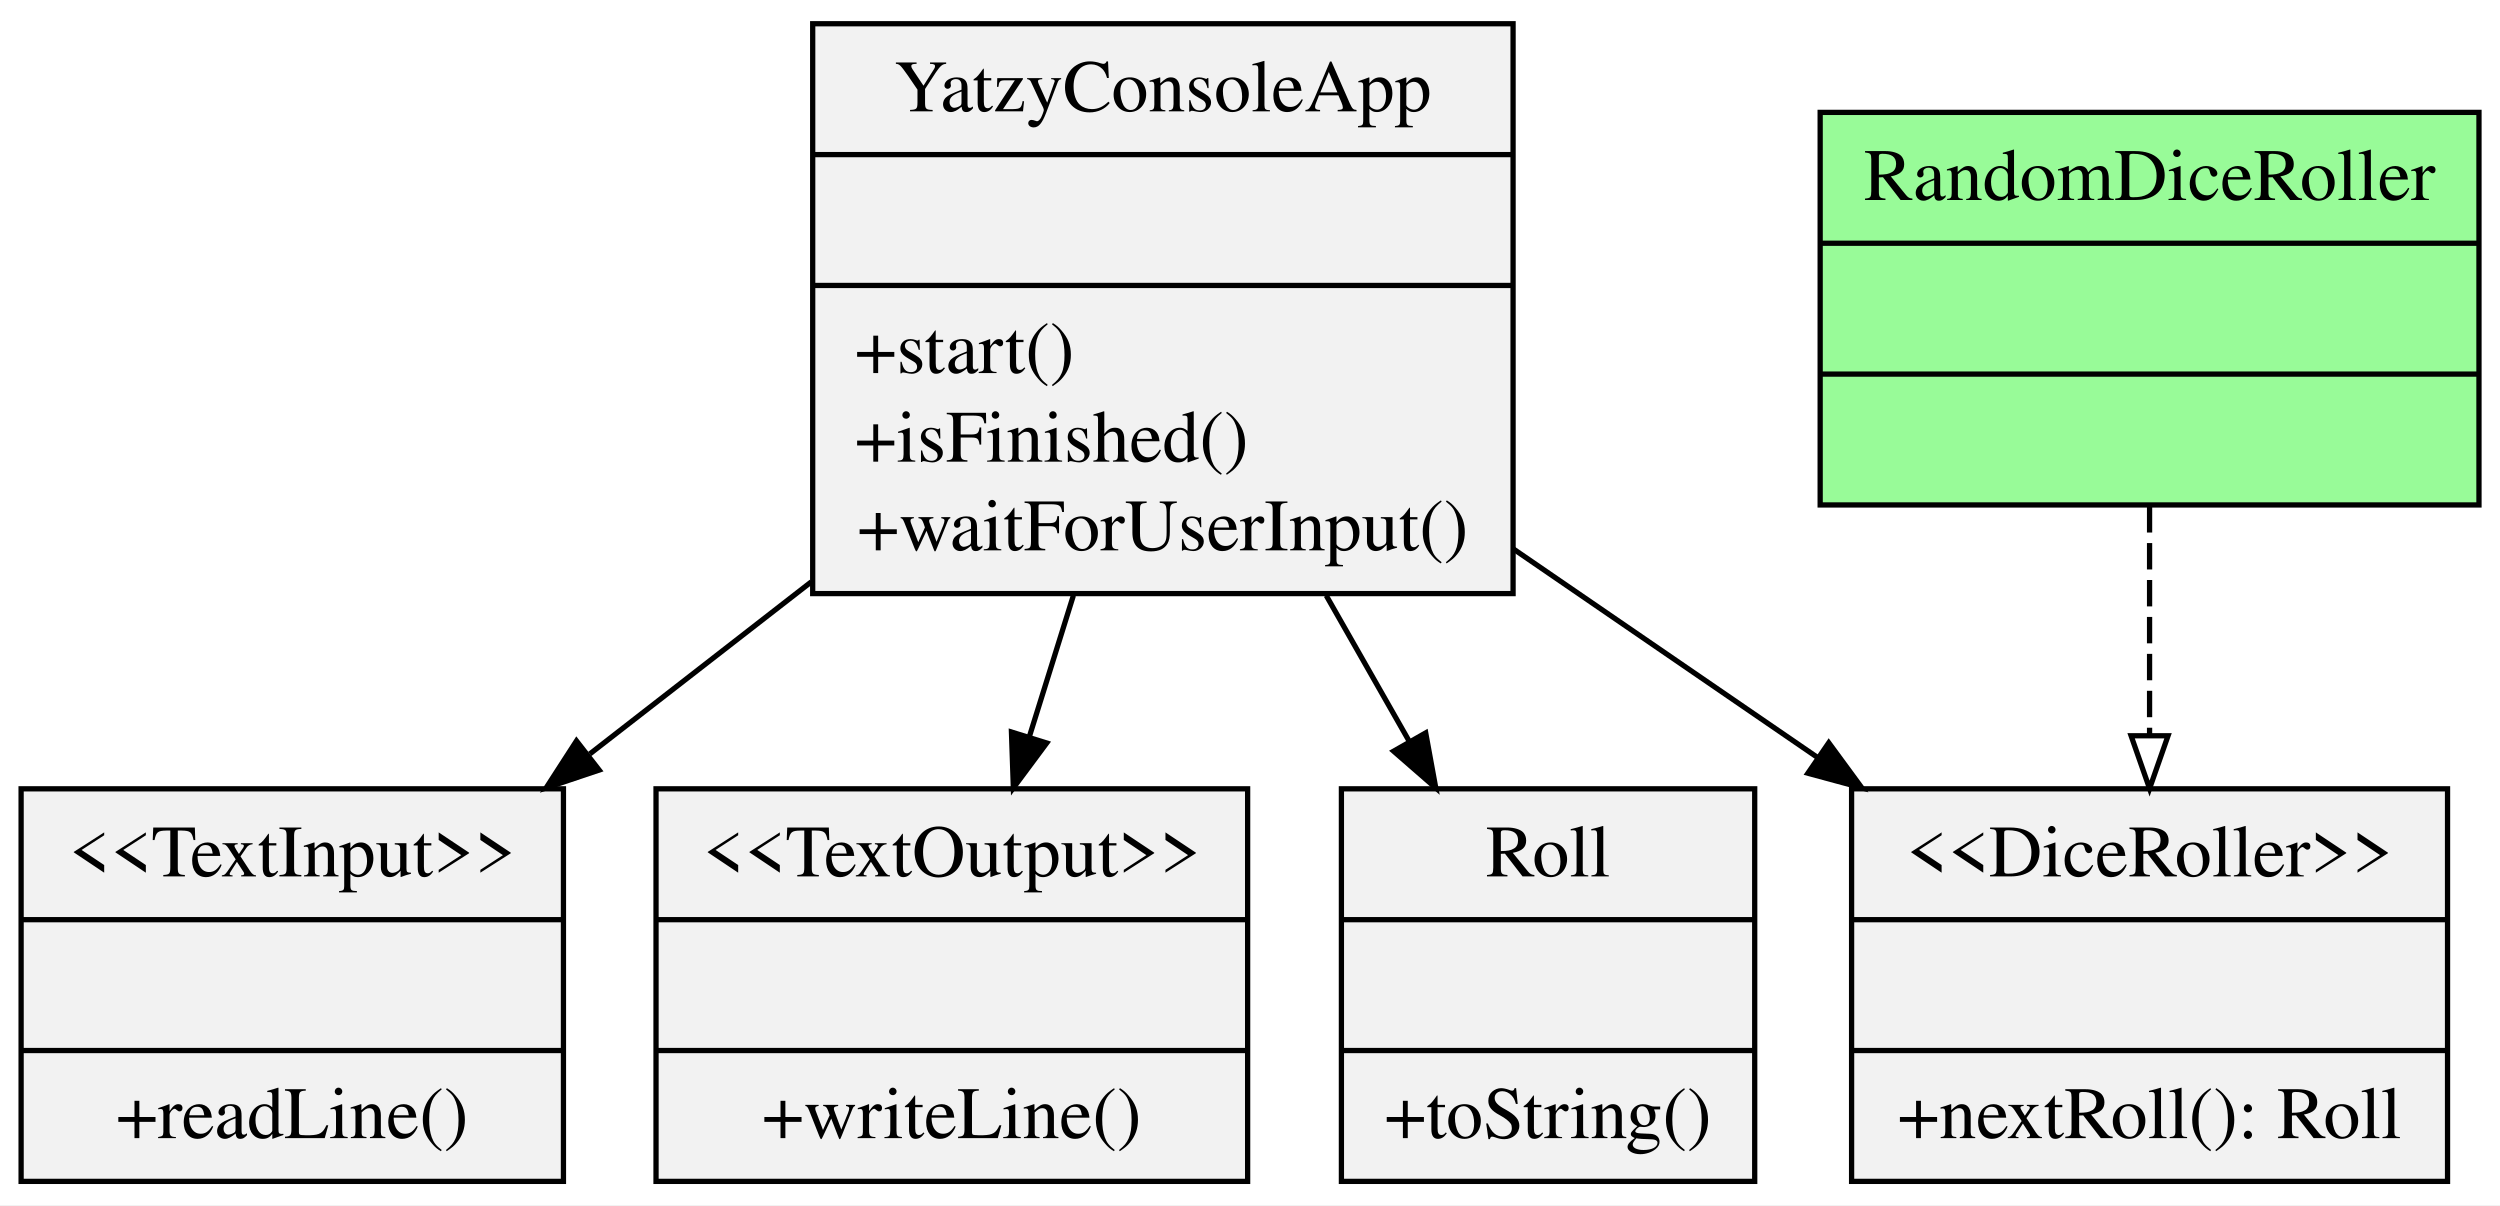
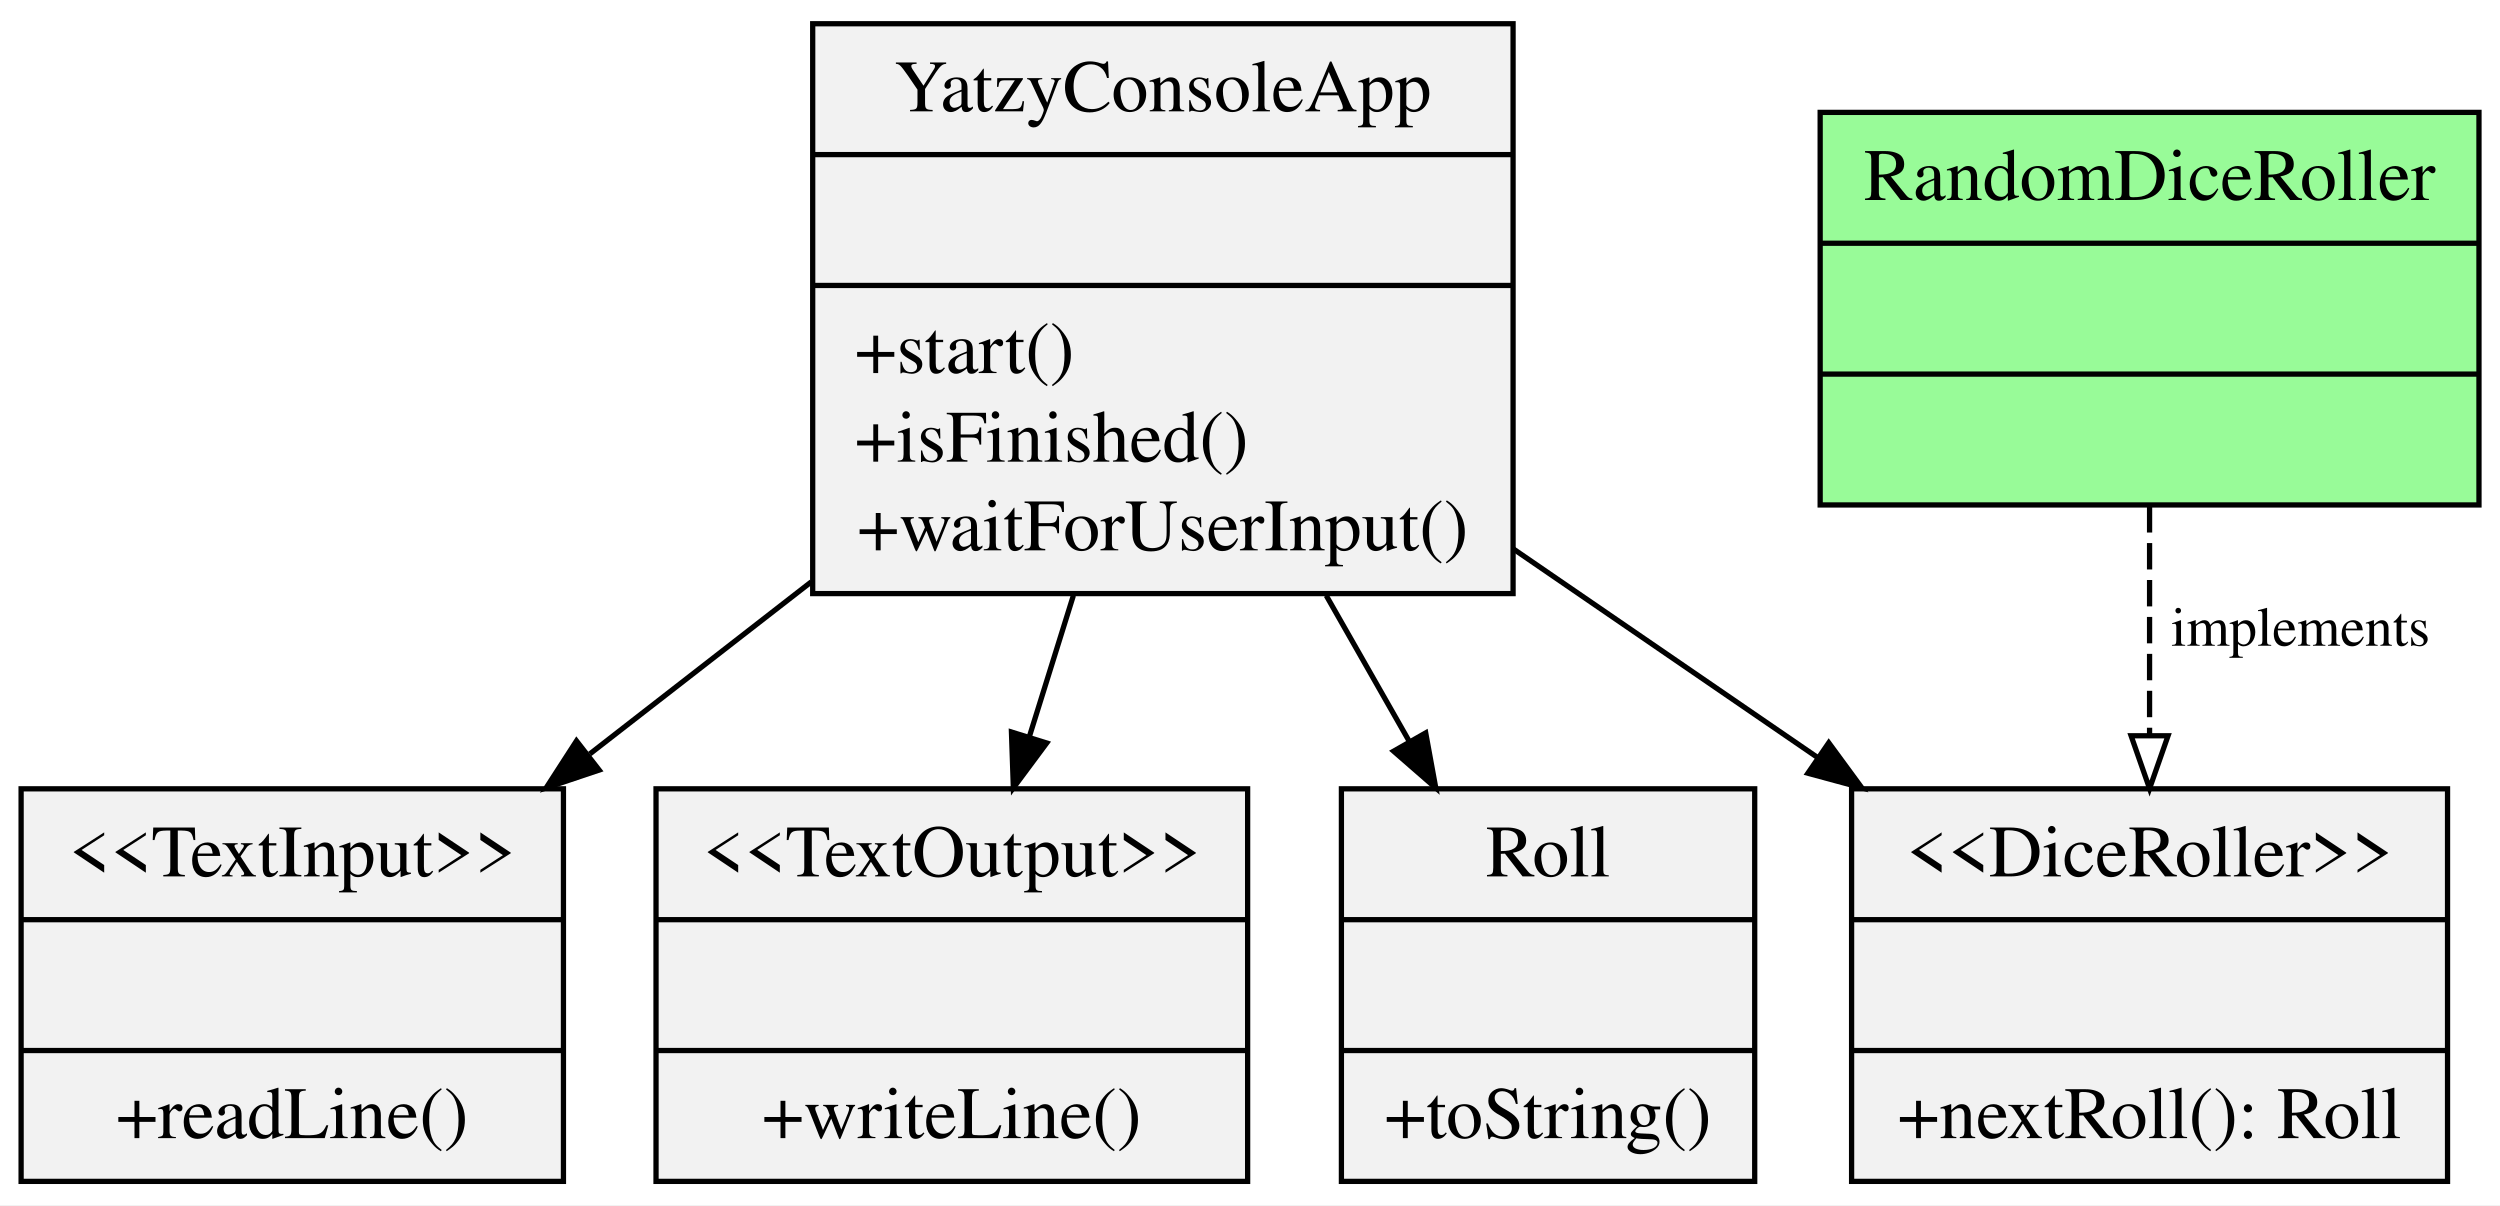
- <svg xmlns="http://www.w3.org/2000/svg" width="800" viewBox="0.00 0.00 360.00 173.53">
+ <svg xmlns="http://www.w3.org/2000/svg" width="800" viewBox="0.00 0.00 360.00 173.53" version="1.1" id="svg136">
+   <defs id="defs140" />
  <g id="graph0" class="graph" transform="scale(.7598 .7598) rotate(0) translate(4 224.4)">
-     <polygon fill="#ffffff" stroke="transparent" points="-4,4 -4,-224.4 469.824,-224.4 469.824,4 -4,4" />
+     <polygon fill="#ffffff" stroke="transparent" points="-4,4 -4,-224.4 469.824,-224.4 469.824,4 -4,4" id="polygon4" />
    <g id="node1" class="node">
-       <polygon fill="#f2f2f2" stroke="#000000" points="150.024,-111.9 150.024,-219.9 282.763,-219.9 282.763,-111.9 150.024,-111.9" />
-       <text text-anchor="middle" x="216.394" y="-203.3" font-family="Times,serif" font-size="14.00" fill="#000000">YatzyConsoleApp</text>
-       <polyline fill="none" stroke="#000000" points="150.024,-195.1 282.763,-195.1 " />
-       <text text-anchor="middle" x="216.394" y="-178.5" font-family="Times,serif" font-size="14.00" fill="#000000"> </text>
-       <polyline fill="none" stroke="#000000" points="150.024,-170.3 282.763,-170.3 " />
-       <text text-anchor="start" x="158.024" y="-153.7" font-family="Times,serif" font-size="14.00" fill="#000000">+start()</text>
-       <text text-anchor="start" x="158.024" y="-136.9" font-family="Times,serif" font-size="14.00" fill="#000000">+isFinished()</text>
-       <text text-anchor="middle" x="216.394" y="-120.1" font-family="Times,serif" font-size="14.00" fill="#000000">+waitForUserInput()</text>
+       <polygon fill="#f2f2f2" stroke="#000000" points="150.024,-111.9 150.024,-219.9 282.763,-219.9 282.763,-111.9 150.024,-111.9" id="polygon8" />
+       <text text-anchor="middle" x="216.394" y="-203.3" font-family="Times,serif" font-size="14.00" fill="#000000" id="text10">YatzyConsoleApp</text>
+       <polyline fill="none" stroke="#000000" points="150.024,-195.1 282.763,-195.1 " id="polyline12" />
+       <text text-anchor="middle" x="216.394" y="-178.5" font-family="Times,serif" font-size="14.00" fill="#000000" id="text14" />
+       <polyline fill="none" stroke="#000000" points="150.024,-170.3 282.763,-170.3 " id="polyline16" />
+       <text text-anchor="start" x="158.024" y="-153.7" font-family="Times,serif" font-size="14.00" fill="#000000" id="text18">+start()</text>
+       <text text-anchor="start" x="158.024" y="-136.9" font-family="Times,serif" font-size="14.00" fill="#000000" id="text20">+isFinished()</text>
+       <text text-anchor="middle" x="216.394" y="-120.1" font-family="Times,serif" font-size="14.00" fill="#000000" id="text22">+waitForUserInput()</text>
+       <text style="font-size:14px;font-family:Times, serif;text-anchor:start;fill:#000000;stroke-width:1" x="407.466" y="-102.017" font-size="14.00" id="text20-9">
+         <tspan style="font-size:10.529px" id="tspan159">implements</tspan>
+       </text>
    </g>
    <g id="node2" class="node">
-       <polygon fill="#f2f2f2" stroke="#000000" points="0,-.5 0,-74.9 102.787,-74.9 102.787,-.5 0,-.5" />
-       <text text-anchor="middle" x="51.394" y="-58.3" font-family="Times,serif" font-size="14.00" fill="#000000">&lt;&lt;TextInput&gt;&gt;</text>
-       <polyline fill="none" stroke="#000000" points="0,-50.1 102.787,-50.1 " />
-       <text text-anchor="middle" x="51.394" y="-33.5" font-family="Times,serif" font-size="14.00" fill="#000000"> </text>
-       <polyline fill="none" stroke="#000000" points="0,-25.3 102.787,-25.3 " />
-       <text text-anchor="middle" x="51.394" y="-8.7" font-family="Times,serif" font-size="14.00" fill="#000000">+readLine()</text>
+       <polygon fill="#f2f2f2" stroke="#000000" points="0,-.5 0,-74.9 102.787,-74.9 102.787,-.5 0,-.5" id="polygon27" />
+       <text text-anchor="middle" x="51.394" y="-58.3" font-family="Times,serif" font-size="14.00" fill="#000000" id="text29">&lt;&lt;TextInput&gt;&gt;</text>
+       <polyline fill="none" stroke="#000000" points="0,-50.1 102.787,-50.1 " id="polyline31" />
+       <text text-anchor="middle" x="51.394" y="-33.5" font-family="Times,serif" font-size="14.00" fill="#000000" id="text33" />
+       <polyline fill="none" stroke="#000000" points="0,-25.3 102.787,-25.3 " id="polyline35" />
+       <text text-anchor="middle" x="51.394" y="-8.7" font-family="Times,serif" font-size="14.00" fill="#000000" id="text37">+readLine()</text>
    </g>
    <g id="edge1" class="edge">
-       <path fill="none" stroke="#000000" d="M149.757,-114.126C135.833,-103.307 121.281,-92.001 107.772,-81.504" />
-       <polygon fill="#000000" stroke="#000000" points="109.554,-78.457 99.51,-75.085 105.259,-83.984 109.554,-78.457" />
+       <path fill="none" stroke="#000000" d="M149.757,-114.126C135.833,-103.307 121.281,-92.001 107.772,-81.504" id="path42" />
+       <polygon fill="#000000" stroke="#000000" points="109.554,-78.457 99.51,-75.085 105.259,-83.984 109.554,-78.457" id="polygon44" />
    </g>
    <g id="node3" class="node">
-       <polygon fill="#f2f2f2" stroke="#000000" points="120.332,-.5 120.332,-74.9 232.456,-74.9 232.456,-.5 120.332,-.5" />
-       <text text-anchor="middle" x="176.394" y="-58.3" font-family="Times,serif" font-size="14.00" fill="#000000">&lt;&lt;TextOutput&gt;&gt;</text>
-       <polyline fill="none" stroke="#000000" points="120.332,-50.1 232.456,-50.1 " />
-       <text text-anchor="middle" x="176.394" y="-33.5" font-family="Times,serif" font-size="14.00" fill="#000000"> </text>
-       <polyline fill="none" stroke="#000000" points="120.332,-25.3 232.456,-25.3 " />
-       <text text-anchor="middle" x="176.394" y="-8.7" font-family="Times,serif" font-size="14.00" fill="#000000">+writeLine()</text>
+       <polygon fill="#f2f2f2" stroke="#000000" points="120.332,-.5 120.332,-74.9 232.456,-74.9 232.456,-.5 120.332,-.5" id="polygon49" />
+       <text text-anchor="middle" x="176.394" y="-58.3" font-family="Times,serif" font-size="14.00" fill="#000000" id="text51">&lt;&lt;TextOutput&gt;&gt;</text>
+       <polyline fill="none" stroke="#000000" points="120.332,-50.1 232.456,-50.1 " id="polyline53" />
+       <text text-anchor="middle" x="176.394" y="-33.5" font-family="Times,serif" font-size="14.00" fill="#000000" id="text55" />
+       <polyline fill="none" stroke="#000000" points="120.332,-25.3 232.456,-25.3 " id="polyline57" />
+       <text text-anchor="middle" x="176.394" y="-8.7" font-family="Times,serif" font-size="14.00" fill="#000000" id="text59">+writeLine()</text>
    </g>
    <g id="edge2" class="edge">
-       <path fill="none" stroke="#000000" d="M199.43,-111.532C196.645,-102.607 193.78,-93.424 191.058,-84.697" />
-       <polygon fill="#000000" stroke="#000000" points="194.375,-83.581 188.056,-75.077 187.693,-85.665 194.375,-83.581" />
+       <path fill="none" stroke="#000000" d="M199.43,-111.532C196.645,-102.607 193.78,-93.424 191.058,-84.697" id="path64" />
+       <polygon fill="#000000" stroke="#000000" points="194.375,-83.581 188.056,-75.077 187.693,-85.665 194.375,-83.581" id="polygon66" />
    </g>
    <g id="node4" class="node">
-       <polygon fill="#f2f2f2" stroke="#000000" points="346.92,-.5 346.92,-74.9 459.867,-74.9 459.867,-.5 346.92,-.5" />
-       <text text-anchor="middle" x="403.394" y="-58.3" font-family="Times,serif" font-size="14.00" fill="#000000">&lt;&lt;DiceRoller&gt;&gt;</text>
-       <polyline fill="none" stroke="#000000" points="346.92,-50.1 459.867,-50.1 " />
-       <text text-anchor="middle" x="403.394" y="-33.5" font-family="Times,serif" font-size="14.00" fill="#000000"> </text>
-       <polyline fill="none" stroke="#000000" points="346.92,-25.3 459.867,-25.3 " />
-       <text text-anchor="middle" x="403.394" y="-8.7" font-family="Times,serif" font-size="14.00" fill="#000000">+nextRoll(): Roll</text>
+       <polygon fill="#f2f2f2" stroke="#000000" points="346.92,-.5 346.92,-74.9 459.867,-74.9 459.867,-.5 346.92,-.5" id="polygon71" />
+       <text text-anchor="middle" x="403.394" y="-58.3" font-family="Times,serif" font-size="14.00" fill="#000000" id="text73">&lt;&lt;DiceRoller&gt;&gt;</text>
+       <polyline fill="none" stroke="#000000" points="346.92,-50.1 459.867,-50.1 " id="polyline75" />
+       <text text-anchor="middle" x="403.394" y="-33.5" font-family="Times,serif" font-size="14.00" fill="#000000" id="text77" />
+       <polyline fill="none" stroke="#000000" points="346.92,-25.3 459.867,-25.3 " id="polyline79" />
+       <text text-anchor="middle" x="403.394" y="-8.7" font-family="Times,serif" font-size="14.00" fill="#000000" id="text81">+nextRoll(): Roll</text>
    </g>
    <g id="edge3" class="edge">
-       <path fill="none" stroke="#000000" d="M282.849,-120.341C301.603,-107.484 321.945,-93.538 340.483,-80.829" />
-       <polygon fill="#000000" stroke="#000000" points="342.593,-83.626 348.862,-75.085 338.635,-77.853 342.593,-83.626" />
+       <path fill="none" stroke="#000000" d="M282.849,-120.341C301.603,-107.484 321.945,-93.538 340.483,-80.829" id="path86" />
+       <polygon fill="#000000" stroke="#000000" points="342.593,-83.626 348.862,-75.085 338.635,-77.853 342.593,-83.626" id="polygon88" />
    </g>
    <g id="node5" class="node">
-       <polygon fill="#f2f2f2" stroke="#000000" points="250.228,-.5 250.228,-74.9 328.559,-74.9 328.559,-.5 250.228,-.5" />
-       <text text-anchor="middle" x="289.394" y="-58.3" font-family="Times,serif" font-size="14.00" fill="#000000">Roll</text>
-       <polyline fill="none" stroke="#000000" points="250.228,-50.1 328.559,-50.1 " />
-       <text text-anchor="middle" x="289.394" y="-33.5" font-family="Times,serif" font-size="14.00" fill="#000000"> </text>
-       <polyline fill="none" stroke="#000000" points="250.228,-25.3 328.559,-25.3 " />
-       <text text-anchor="middle" x="289.394" y="-8.7" font-family="Times,serif" font-size="14.00" fill="#000000">+toString()</text>
+       <polygon fill="#f2f2f2" stroke="#000000" points="250.228,-.5 250.228,-74.9 328.559,-74.9 328.559,-.5 250.228,-.5" id="polygon93" />
+       <text text-anchor="middle" x="289.394" y="-58.3" font-family="Times,serif" font-size="14.00" fill="#000000" id="text95">Roll</text>
+       <polyline fill="none" stroke="#000000" points="250.228,-50.1 328.559,-50.1 " id="polyline97" />
+       <text text-anchor="middle" x="289.394" y="-33.5" font-family="Times,serif" font-size="14.00" fill="#000000" id="text99" />
+       <polyline fill="none" stroke="#000000" points="250.228,-25.3 328.559,-25.3 " id="polyline101" />
+       <text text-anchor="middle" x="289.394" y="-8.7" font-family="Times,serif" font-size="14.00" fill="#000000" id="text103">+toString()</text>
    </g>
    <g id="edge4" class="edge">
-       <path fill="none" stroke="#000000" d="M247.352,-111.532C252.598,-102.319 258.001,-92.831 263.112,-83.854" />
-       <polygon fill="#000000" stroke="#000000" points="266.204,-85.499 268.111,-75.077 260.121,-82.035 266.204,-85.499" />
+       <path fill="none" stroke="#000000" d="M247.352,-111.532C252.598,-102.319 258.001,-92.831 263.112,-83.854" id="path108" />
+       <polygon fill="#000000" stroke="#000000" points="266.204,-85.499 268.111,-75.077 260.121,-82.035 266.204,-85.499" id="polygon110" />
    </g>
    <g id="node6" class="node">
-       <polygon fill="#98fb98" stroke="#000000" points="340.963,-128.7 340.963,-203.1 465.824,-203.1 465.824,-128.7 340.963,-128.7" />
-       <text text-anchor="middle" x="403.394" y="-186.5" font-family="Times,serif" font-size="14.00" fill="#000000">RandomDiceRoller</text>
-       <polyline fill="none" stroke="#000000" points="340.963,-178.3 465.824,-178.3 " />
-       <text text-anchor="middle" x="403.394" y="-161.7" font-family="Times,serif" font-size="14.00" fill="#000000"> </text>
-       <polyline fill="none" stroke="#000000" points="340.963,-153.5 465.824,-153.5 " />
-       <text text-anchor="middle" x="403.394" y="-136.9" font-family="Times,serif" font-size="14.00" fill="#000000"> </text>
+       <polygon fill="#98fb98" stroke="#000000" points="340.963,-128.7 340.963,-203.1 465.824,-203.1 465.824,-128.7 340.963,-128.7" id="polygon115" />
+       <text text-anchor="middle" x="403.394" y="-186.5" font-family="Times,serif" font-size="14.00" fill="#000000" id="text117">RandomDiceRoller</text>
+       <polyline fill="none" stroke="#000000" points="340.963,-178.3 465.824,-178.3 " id="polyline119" />
+       <text text-anchor="middle" x="403.394" y="-161.7" font-family="Times,serif" font-size="14.00" fill="#000000" id="text121" />
+       <polyline fill="none" stroke="#000000" points="340.963,-153.5 465.824,-153.5 " id="polyline123" />
+       <text text-anchor="middle" x="403.394" y="-136.9" font-family="Times,serif" font-size="14.00" fill="#000000" id="text125" />
    </g>
    <g id="edge5" class="edge">
-       <path fill="none" stroke="#000000" stroke-dasharray="5,2" d="M403.394,-128.475C403.394,-114.915 403.394,-99.417 403.394,-85.112" />
-       <polygon fill="none" stroke="#000000" points="406.894,-84.95 403.394,-74.95 399.894,-84.95 406.894,-84.95" />
+       <path fill="none" stroke="#000000" stroke-dasharray="5,2" d="M403.394,-128.475C403.394,-114.915 403.394,-99.417 403.394,-85.112" id="path130" />
+       <polygon fill="none" stroke="#000000" points="406.894,-84.95 403.394,-74.95 399.894,-84.95 406.894,-84.95" id="polygon132" />
    </g>
  </g>
</svg>
